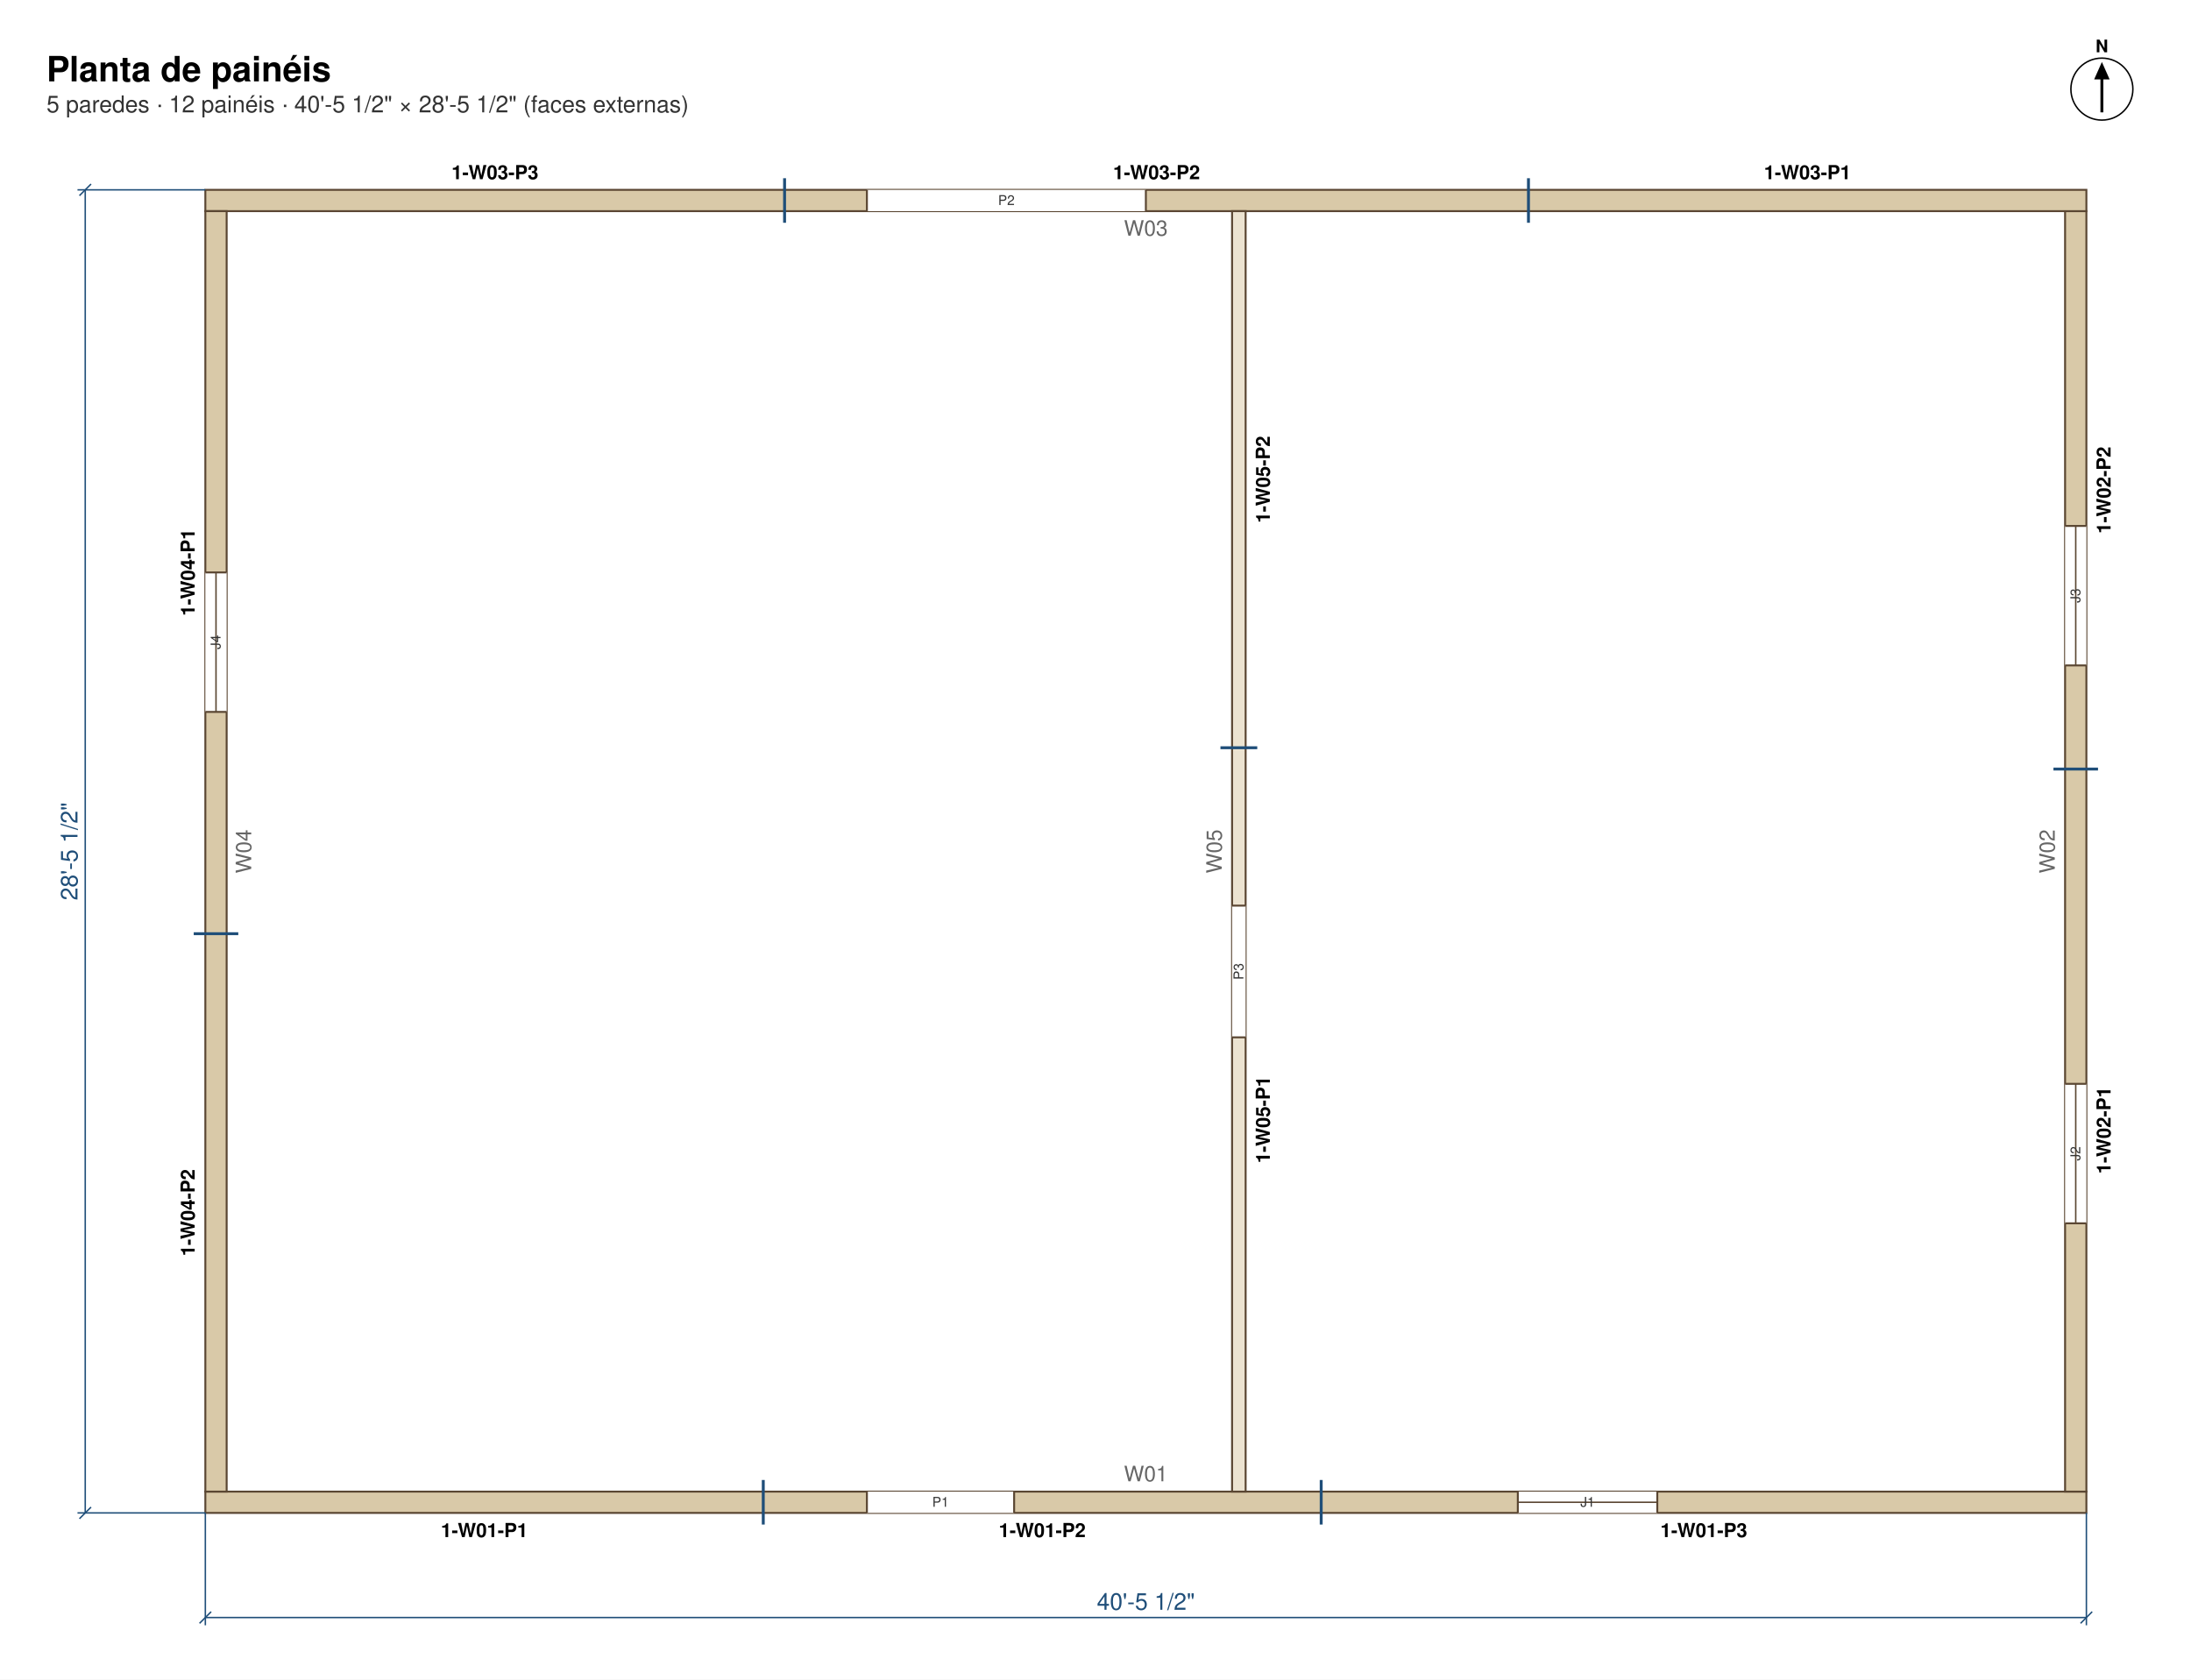
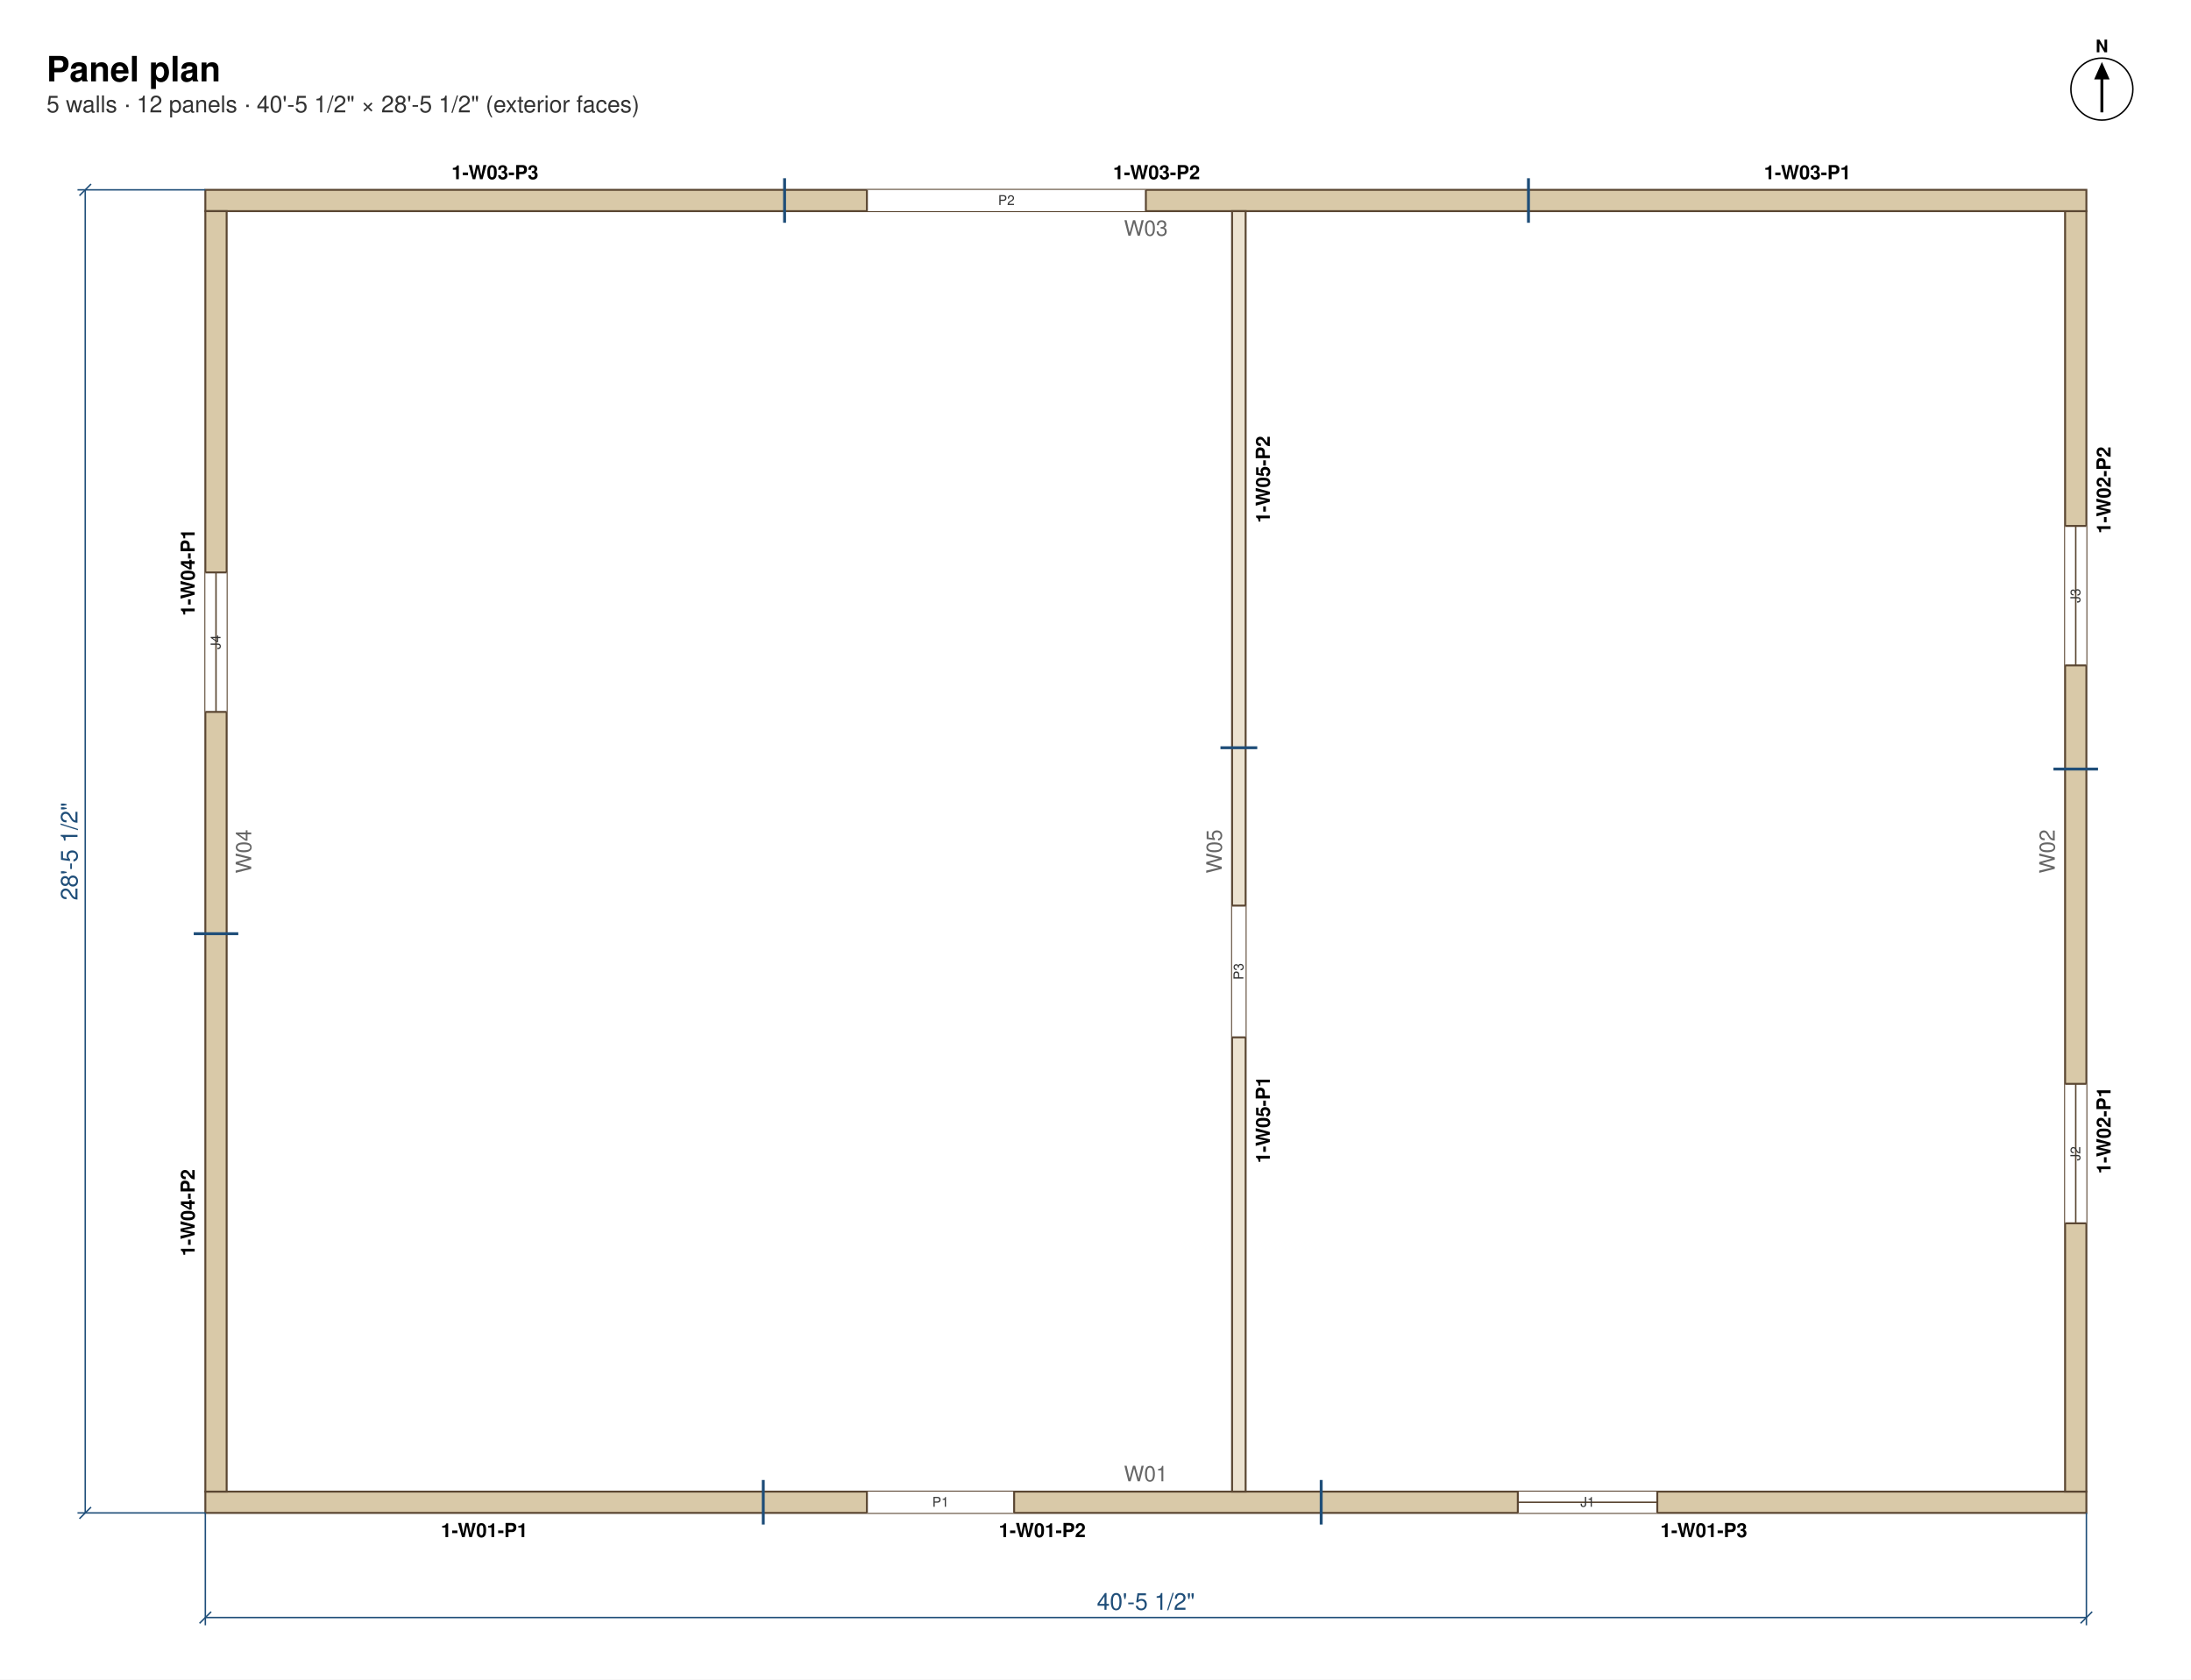
<svg xmlns="http://www.w3.org/2000/svg" width="1131" height="867" viewBox="0 0 1131 867" font-family="Helvetica, Arial, sans-serif">
  <rect width="1131" height="867" fill="#ffffff" />
-   <text x="24" y="42" font-size="18" font-weight="bold" fill="#000">Planta de painéis</text>
-   <text x="24" y="58" font-size="12" fill="#333">5 paredes · 12 painéis · 40'-5 1/2" × 28'-5 1/2" (faces externas)</text>
+   <text x="24" y="42" font-size="18" font-weight="bold" fill="#000">Panel plan</text>
+   <text x="24" y="58" font-size="12" fill="#333">5 walls · 12 panels · 40'-5 1/2" × 28'-5 1/2" (exterior faces)</text>
  <g class="north" transform="rotate(0 1085 46)" stroke="#000" fill="#000">
    <circle cx="1085" cy="46" r="16" fill="none" stroke-width="0.75" />
    <line x1="1085" y1="58" x2="1085" y2="40" stroke-width="1.5" />
    <polygon points="1085,32 1081,41 1089,41" stroke="none" />
    <text x="1085" y="27" font-size="9" font-weight="bold" text-anchor="middle" stroke="none">N</text>
  </g>
  <g class="walls" stroke="#5a4632" stroke-width="1">
    <rect class="wall exterior" x="106" y="770" width="971" height="11" fill="#d9c9a8" />
    <rect class="wall exterior" x="1066" y="109" width="11" height="661" fill="#d9c9a8" />
    <rect class="wall exterior" x="106" y="98" width="971" height="11" fill="#d9c9a8" />
    <rect class="wall exterior" x="106" y="109" width="11" height="661" fill="#d9c9a8" />
    <rect class="wall interior" x="636" y="109" width="7" height="661" fill="#ece3d1" />
  </g>
  <g class="opening door" stroke="#5a4632" stroke-width="1">
    <rect x="447.5" y="770" width="76" height="11" fill="#ffffff" stroke="none" />
    <line x1="447.5" y1="781" x2="447.5" y2="770" />
    <line x1="523.5" y1="781" x2="523.5" y2="770" />
  </g>
  <text class="opening-id" x="485.5" y="775.5" font-size="7" fill="#333" text-anchor="middle" dominant-baseline="middle">P1</text>
  <g class="opening window" stroke="#5a4632" stroke-width="1">
    <rect x="783.5" y="770" width="72" height="11" fill="#ffffff" stroke="none" />
    <line x1="783.5" y1="781" x2="783.5" y2="770" />
    <line x1="855.5" y1="781" x2="855.5" y2="770" />
    <line x1="783.5" y1="775.5" x2="855.5" y2="775.5" stroke-width="0.75" />
  </g>
  <text class="opening-id" x="819.5" y="775.5" font-size="7" fill="#333" text-anchor="middle" dominant-baseline="middle">J1</text>
  <g class="opening window" stroke="#5a4632" stroke-width="1">
    <rect x="1066" y="559.5" width="11" height="72" fill="#ffffff" stroke="none" />
    <line x1="1066" y1="631.5" x2="1077" y2="631.5" />
    <line x1="1066" y1="559.5" x2="1077" y2="559.5" />
    <line x1="1071.5" y1="631.5" x2="1071.5" y2="559.5" stroke-width="0.75" />
  </g>
  <text class="opening-id" x="1071.5" y="595.5" font-size="7" fill="#333" text-anchor="middle" dominant-baseline="middle" transform="rotate(-90 1071.5 595.5)">J2</text>
  <g class="opening window" stroke="#5a4632" stroke-width="1">
    <rect x="1066" y="271.5" width="11" height="72" fill="#ffffff" stroke="none" />
    <line x1="1066" y1="343.5" x2="1077" y2="343.5" />
    <line x1="1066" y1="271.5" x2="1077" y2="271.5" />
    <line x1="1071.5" y1="343.5" x2="1071.5" y2="271.5" stroke-width="0.75" />
  </g>
  <text class="opening-id" x="1071.5" y="307.5" font-size="7" fill="#333" text-anchor="middle" dominant-baseline="middle" transform="rotate(-90 1071.5 307.5)">J3</text>
  <g class="opening door" stroke="#5a4632" stroke-width="1">
    <rect x="447.5" y="98" width="144" height="11" fill="#ffffff" stroke="none" />
    <line x1="591.5" y1="109" x2="591.5" y2="98" />
    <line x1="447.5" y1="109" x2="447.5" y2="98" />
  </g>
  <text class="opening-id" x="519.5" y="103.5" font-size="7" fill="#333" text-anchor="middle" dominant-baseline="middle">P2</text>
  <g class="opening window" stroke="#5a4632" stroke-width="1">
    <rect x="106" y="295.5" width="11" height="72" fill="#ffffff" stroke="none" />
    <line x1="106" y1="295.5" x2="117" y2="295.5" />
    <line x1="106" y1="367.5" x2="117" y2="367.5" />
    <line x1="111.5" y1="295.5" x2="111.5" y2="367.5" stroke-width="0.75" />
  </g>
  <text class="opening-id" x="111.5" y="331.5" font-size="7" fill="#333" text-anchor="middle" dominant-baseline="middle" transform="rotate(-90 111.5 331.5)">J4</text>
  <g class="opening door" stroke="#5a4632" stroke-width="1">
    <rect x="636" y="467.5" width="7" height="68" fill="#ffffff" stroke="none" />
    <line x1="636" y1="535.5" x2="643" y2="535.5" />
    <line x1="636" y1="467.5" x2="643" y2="467.5" />
  </g>
  <text class="opening-id" x="639.5" y="501.5" font-size="7" fill="#333" text-anchor="middle" dominant-baseline="middle" transform="rotate(-90 639.5 501.5)">P3</text>
  <line class="joint" x1="394" y1="787" x2="394" y2="764" stroke="#1f4e79" stroke-width="1.5" />
  <line class="joint" x1="682" y1="787" x2="682" y2="764" stroke="#1f4e79" stroke-width="1.5" />
  <text class="panel-id" data-panel-id="1-W01-P1" x="250" y="790" font-size="10" font-weight="bold" fill="#000" text-anchor="middle" dominant-baseline="middle">1-W01-P1</text>
  <text class="panel-id" data-panel-id="1-W01-P2" x="538" y="790" font-size="10" font-weight="bold" fill="#000" text-anchor="middle" dominant-baseline="middle">1-W01-P2</text>
  <text class="panel-id" data-panel-id="1-W01-P3" x="879.5" y="790" font-size="10" font-weight="bold" fill="#000" text-anchor="middle" dominant-baseline="middle">1-W01-P3</text>
  <text class="wall-id" x="591.5" y="761" font-size="11" fill="#666" text-anchor="middle" dominant-baseline="middle">W01</text>
  <line class="joint" x1="1060" y1="397" x2="1083" y2="397" stroke="#1f4e79" stroke-width="1.5" />
  <text class="panel-id" data-panel-id="1-W02-P1" x="1086" y="583.5" font-size="10" font-weight="bold" fill="#000" text-anchor="middle" dominant-baseline="middle" transform="rotate(-90 1086 583.5)">1-W02-P1</text>
  <text class="panel-id" data-panel-id="1-W02-P2" x="1086" y="253" font-size="10" font-weight="bold" fill="#000" text-anchor="middle" dominant-baseline="middle" transform="rotate(-90 1086 253)">1-W02-P2</text>
  <text class="wall-id" x="1057" y="439.5" font-size="11" fill="#666" text-anchor="middle" dominant-baseline="middle" transform="rotate(-90 1057 439.5)">W02</text>
  <line class="joint" x1="789" y1="115" x2="789" y2="92" stroke="#1f4e79" stroke-width="1.5" />
  <line class="joint" x1="405" y1="115" x2="405" y2="92" stroke="#1f4e79" stroke-width="1.5" />
  <text class="panel-id" data-panel-id="1-W03-P1" x="933" y="89" font-size="10" font-weight="bold" fill="#000" text-anchor="middle" dominant-baseline="middle">1-W03-P1</text>
  <text class="panel-id" data-panel-id="1-W03-P2" x="597" y="89" font-size="10" font-weight="bold" fill="#000" text-anchor="middle" dominant-baseline="middle">1-W03-P2</text>
  <text class="panel-id" data-panel-id="1-W03-P3" x="255.5" y="89" font-size="10" font-weight="bold" fill="#000" text-anchor="middle" dominant-baseline="middle">1-W03-P3</text>
  <text class="wall-id" x="591.5" y="118" font-size="11" fill="#666" text-anchor="middle" dominant-baseline="middle">W03</text>
  <line class="joint" x1="100" y1="482" x2="123" y2="482" stroke="#1f4e79" stroke-width="1.5" />
  <text class="panel-id" data-panel-id="1-W04-P1" x="97" y="295.5" font-size="10" font-weight="bold" fill="#000" text-anchor="middle" dominant-baseline="middle" transform="rotate(-90 97 295.5)">1-W04-P1</text>
  <text class="panel-id" data-panel-id="1-W04-P2" x="97" y="626" font-size="10" font-weight="bold" fill="#000" text-anchor="middle" dominant-baseline="middle" transform="rotate(-90 97 626)">1-W04-P2</text>
  <text class="wall-id" x="126" y="439.5" font-size="11" fill="#666" text-anchor="middle" dominant-baseline="middle" transform="rotate(-90 126 439.5)">W04</text>
  <line class="joint" x1="630" y1="386" x2="649" y2="386" stroke="#1f4e79" stroke-width="1.5" />
  <text class="panel-id" data-panel-id="1-W05-P1" x="652" y="578" font-size="10" font-weight="bold" fill="#000" text-anchor="middle" dominant-baseline="middle" transform="rotate(-90 652 578)">1-W05-P1</text>
  <text class="panel-id" data-panel-id="1-W05-P2" x="652" y="247.5" font-size="10" font-weight="bold" fill="#000" text-anchor="middle" dominant-baseline="middle" transform="rotate(-90 652 247.5)">1-W05-P2</text>
  <text class="wall-id" x="627" y="439.5" font-size="11" fill="#666" text-anchor="middle" dominant-baseline="middle" transform="rotate(-90 627 439.5)">W05</text>
  <g class="panel-hits" fill="transparent" stroke="none">
    <rect class="panel-hit" data-panel-id="1-W01-P1" x="106" y="770" width="288" height="11" />
    <rect class="panel-hit" data-panel-id="1-W01-P2" x="394" y="770" width="288" height="11" />
    <rect class="panel-hit" data-panel-id="1-W01-P3" x="682" y="770" width="395" height="11" />
    <rect class="panel-hit" data-panel-id="1-W02-P1" x="1066" y="397" width="11" height="373" />
    <rect class="panel-hit" data-panel-id="1-W02-P2" x="1066" y="109" width="11" height="288" />
    <rect class="panel-hit" data-panel-id="1-W03-P1" x="789" y="98" width="288" height="11" />
    <rect class="panel-hit" data-panel-id="1-W03-P2" x="405" y="98" width="384" height="11" />
    <rect class="panel-hit" data-panel-id="1-W03-P3" x="106" y="98" width="299" height="11" />
    <rect class="panel-hit" data-panel-id="1-W04-P1" x="106" y="109" width="11" height="373" />
    <rect class="panel-hit" data-panel-id="1-W04-P2" x="106" y="482" width="11" height="288" />
    <rect class="panel-hit" data-panel-id="1-W05-P1" x="636" y="386" width="7" height="384" />
    <rect class="panel-hit" data-panel-id="1-W05-P2" x="636" y="109" width="7" height="277" />
  </g>
  <g class="dim dim-length" stroke="#1f4e79" stroke-width="0.75" fill="none">
    <line x1="106" y1="781" x2="106" y2="839" />
    <line x1="1077" y1="781" x2="1077" y2="839" />
    <line x1="106" y1="835" x2="1077" y2="835" />
    <line x1="103" y1="838" x2="109" y2="832" />
    <line x1="1074" y1="838" x2="1080" y2="832" />
  </g>
  <text x="591.5" y="831" font-size="12" fill="#1f4e79" text-anchor="middle">40'-5 1/2"</text>
  <g class="dim dim-height" stroke="#1f4e79" stroke-width="0.75" fill="none">
    <line x1="106" y1="98" x2="40" y2="98" />
    <line x1="106" y1="781" x2="40" y2="781" />
    <line x1="44" y1="98" x2="44" y2="781" />
    <line x1="41" y1="101" x2="47" y2="95" />
    <line x1="41" y1="784" x2="47" y2="778" />
  </g>
  <text x="40" y="439.5" font-size="12" fill="#1f4e79" text-anchor="middle" transform="rotate(-90 40 439.5)">28'-5 1/2"</text>
</svg>
